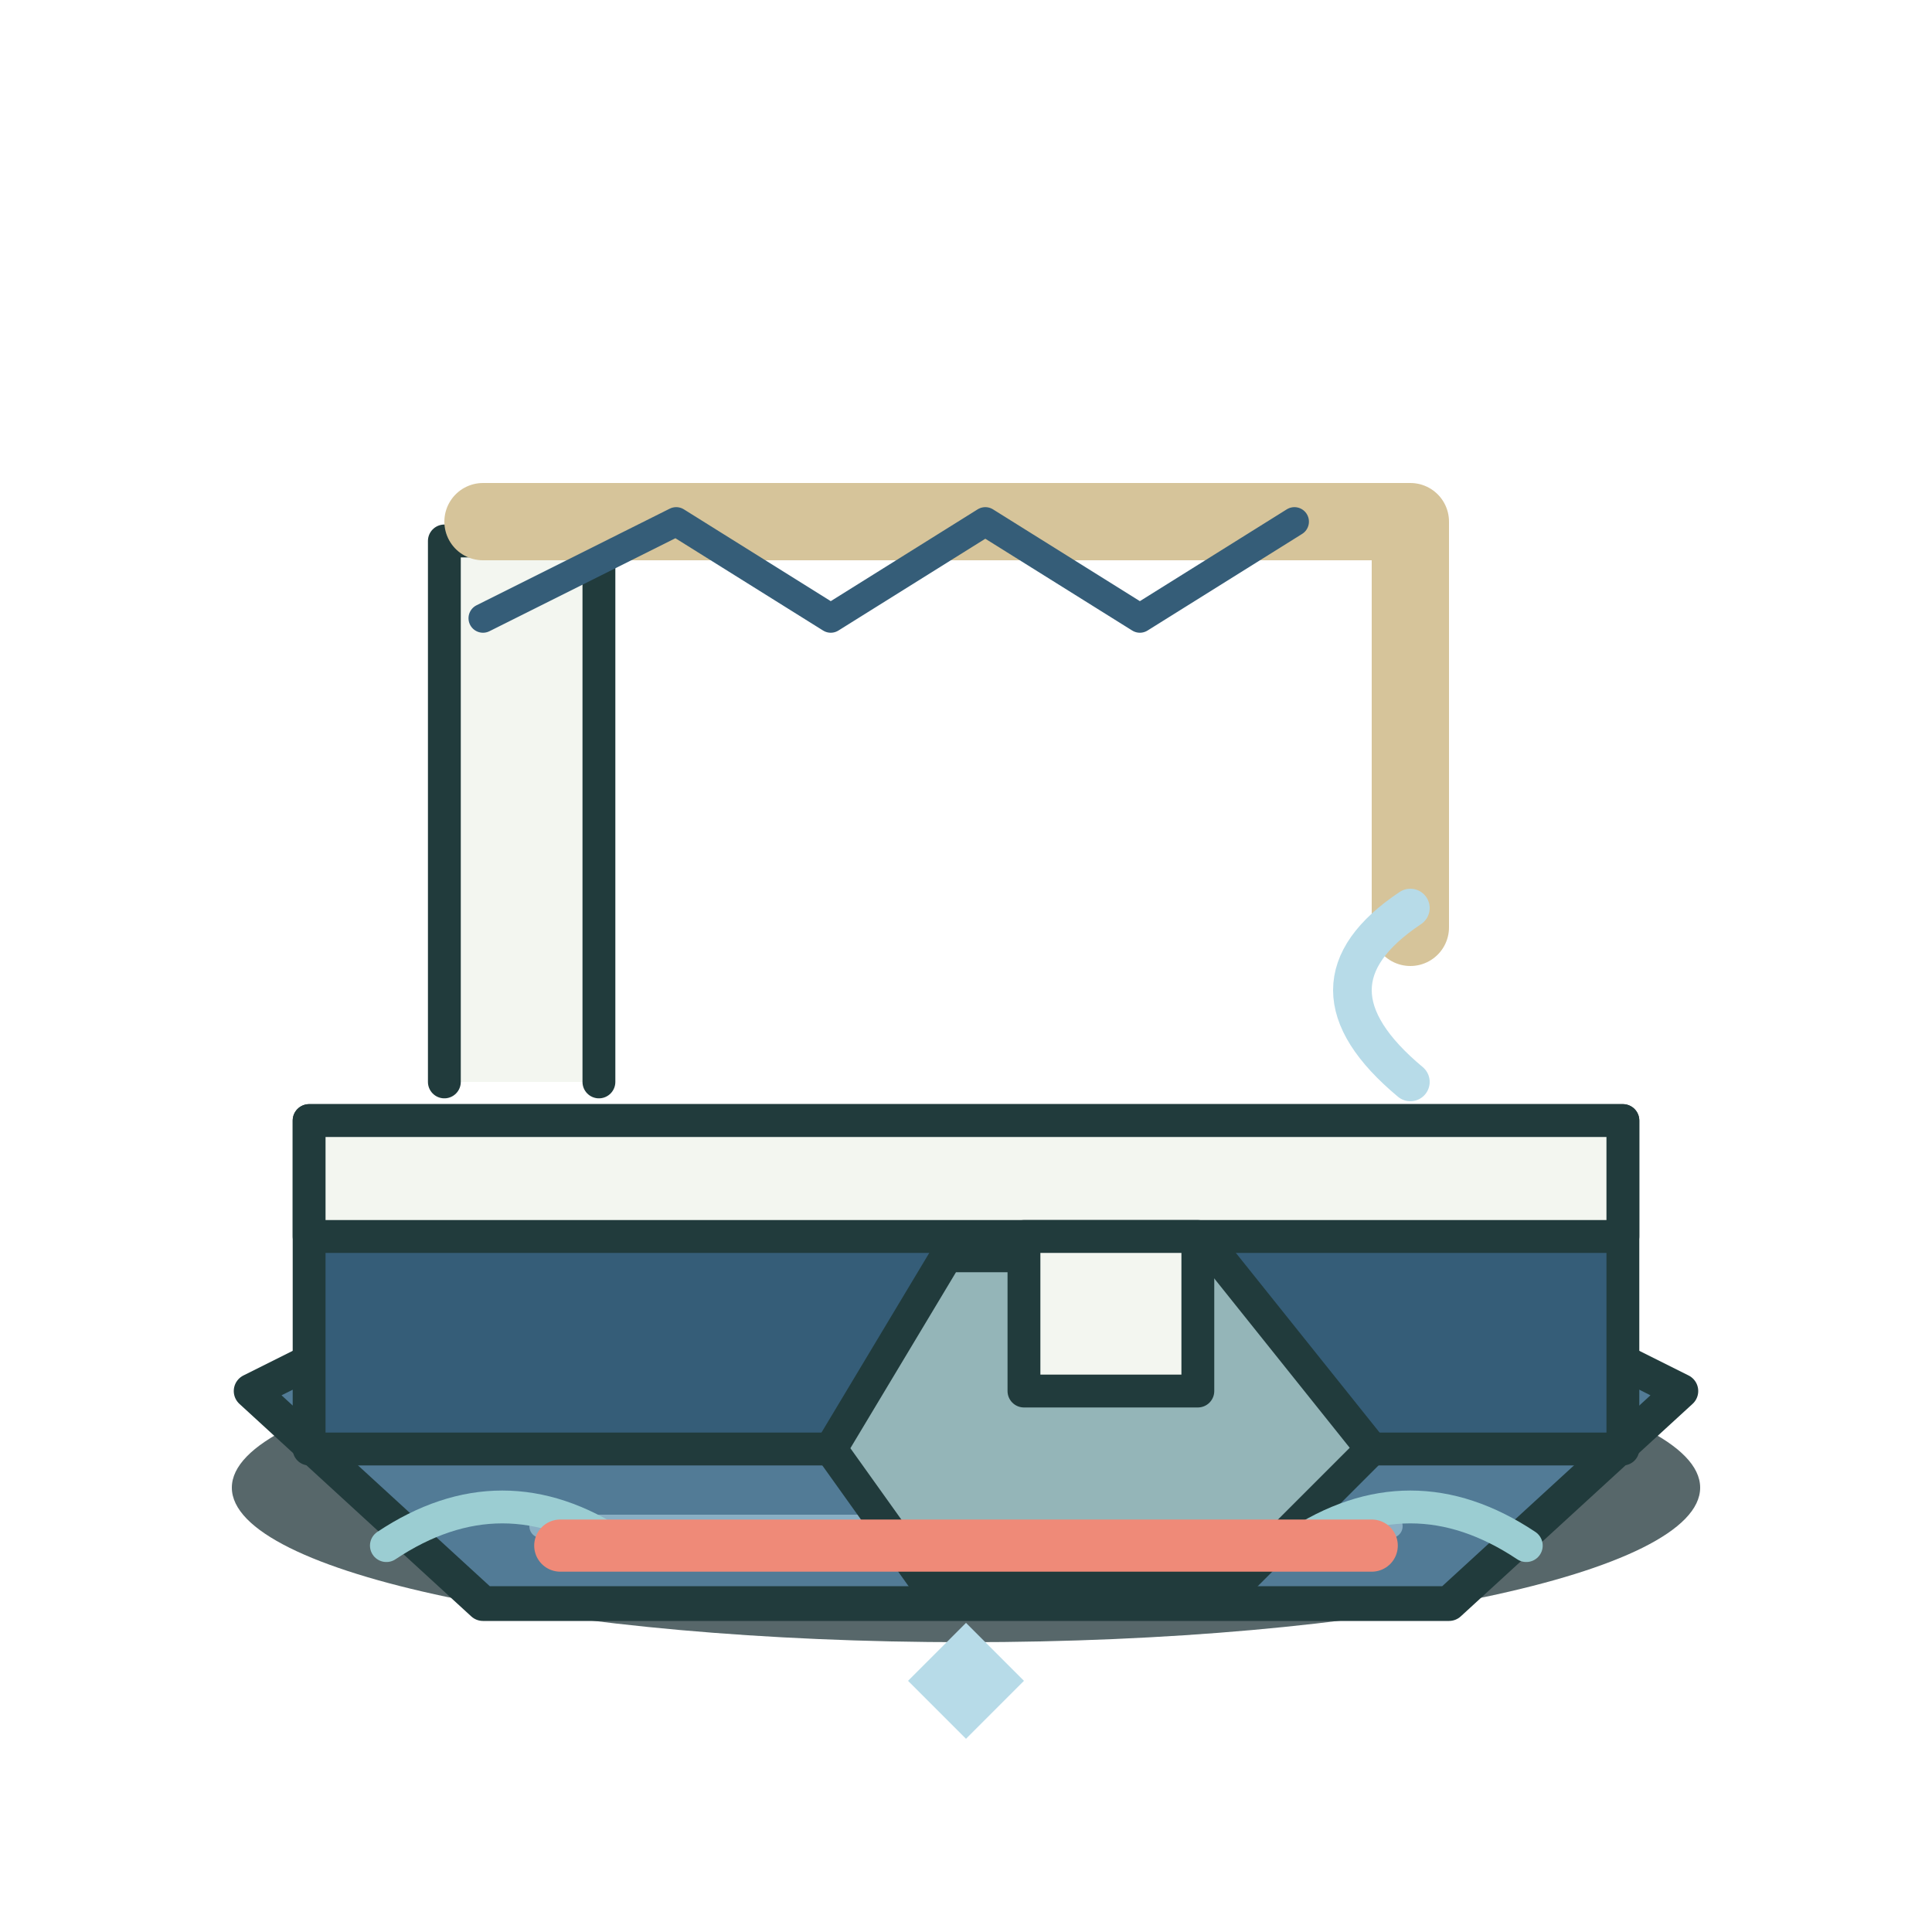
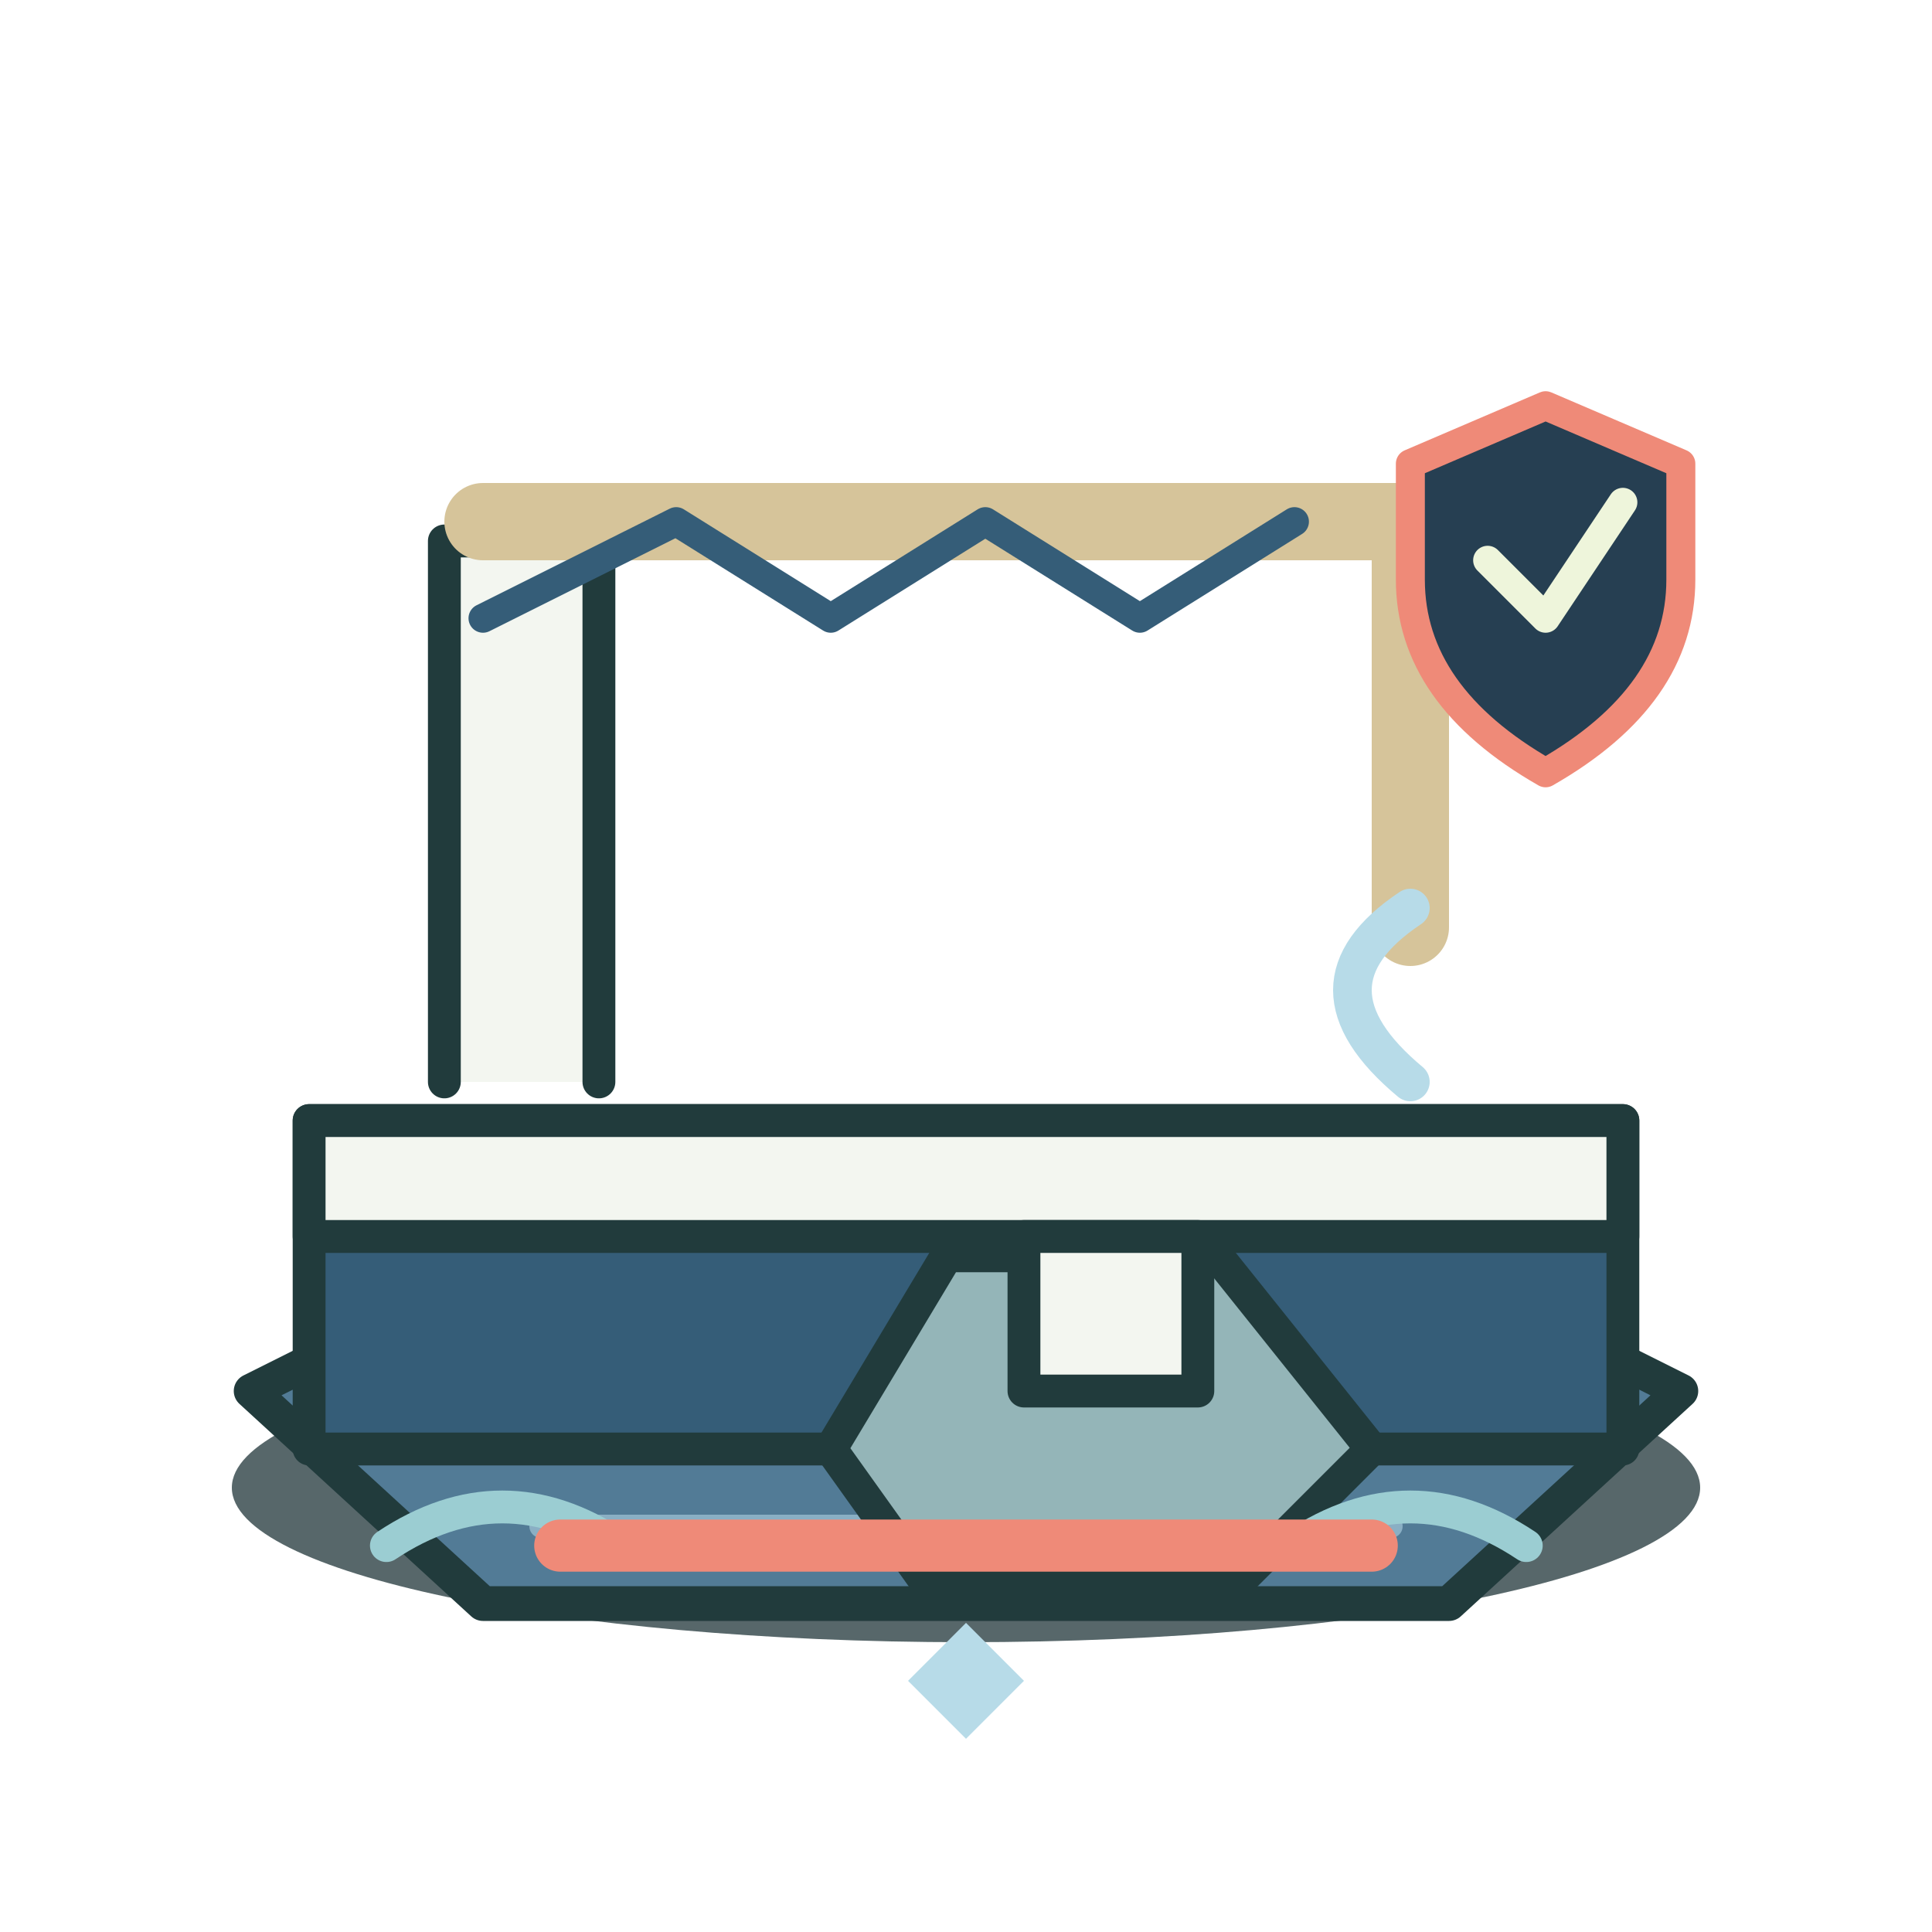
<svg xmlns="http://www.w3.org/2000/svg" viewBox="-50 -50 100 100" role="img" aria-label="军港 Lv.1">
  <g class="building-art building-port" stroke="#213b3c" stroke-width="1.7" stroke-linejoin="round" stroke-linecap="round">
    <ellipse cy="27" rx="38" ry="8" fill="#10272b" opacity=".7" stroke="none" />
    <path d="M-37 22l14-7h46l14 7-12 11h-50z" fill="#527b96" stroke="#213b3c" stroke-width="1.8" />
    <path d="M-32 24h64m-54 5h44" stroke="#b7dbe8" stroke-opacity=".55" stroke-width="1.2" />
    <path d="M-34 25V8h68v17z" fill="#355d78" />
    <path d="M-34 8h68v6h-68z" fill="#f3f6f0" />
    <path d="M-27 6v-28h8V6" fill="#f3f6f0" />
    <path d="M-25-23h48m0 0v21" fill="none" stroke="#d6c49a" stroke-width="4" />
    <path d="M-25-18l10-5 8 5 8-5 8 5 8-5" fill="none" stroke="#355d78" stroke-width="1.5" />
    <path d="M23-3q-6 4 0 9" fill="none" stroke="#b7dbe8" stroke-width="2" />
    <path d="M-7 25l6-10h14l8 10-7 7H-2z" fill="#94b5b8" />
    <path d="M3 14h9v8H3z" fill="#f3f6f0" />
    <path d="M-30 30q6-4 12 0m35 0q6-4 12 0" fill="none" stroke="#9bcdd2" stroke-width="1.7" />
    <path d="M-21 30h42" stroke="#ef8a78" stroke-width="2.7" />
    <path d="M-3 37l3-3 3 3-3 3z" fill="#b7dbe8" stroke="none" />
+     <g class="core-shield" transform="translate(30 -22)">
+       <path d="M0-7l7 3v6q0 6-7 10-7-4-7-10v-6z" fill="#263f52" stroke="#ef8a78" stroke-width="1.5" />
+       <path d="M-3 1l3 3 4-6" fill="none" stroke="#eef5db" stroke-width="1.5" />
+     </g>
  </g>
</svg>
